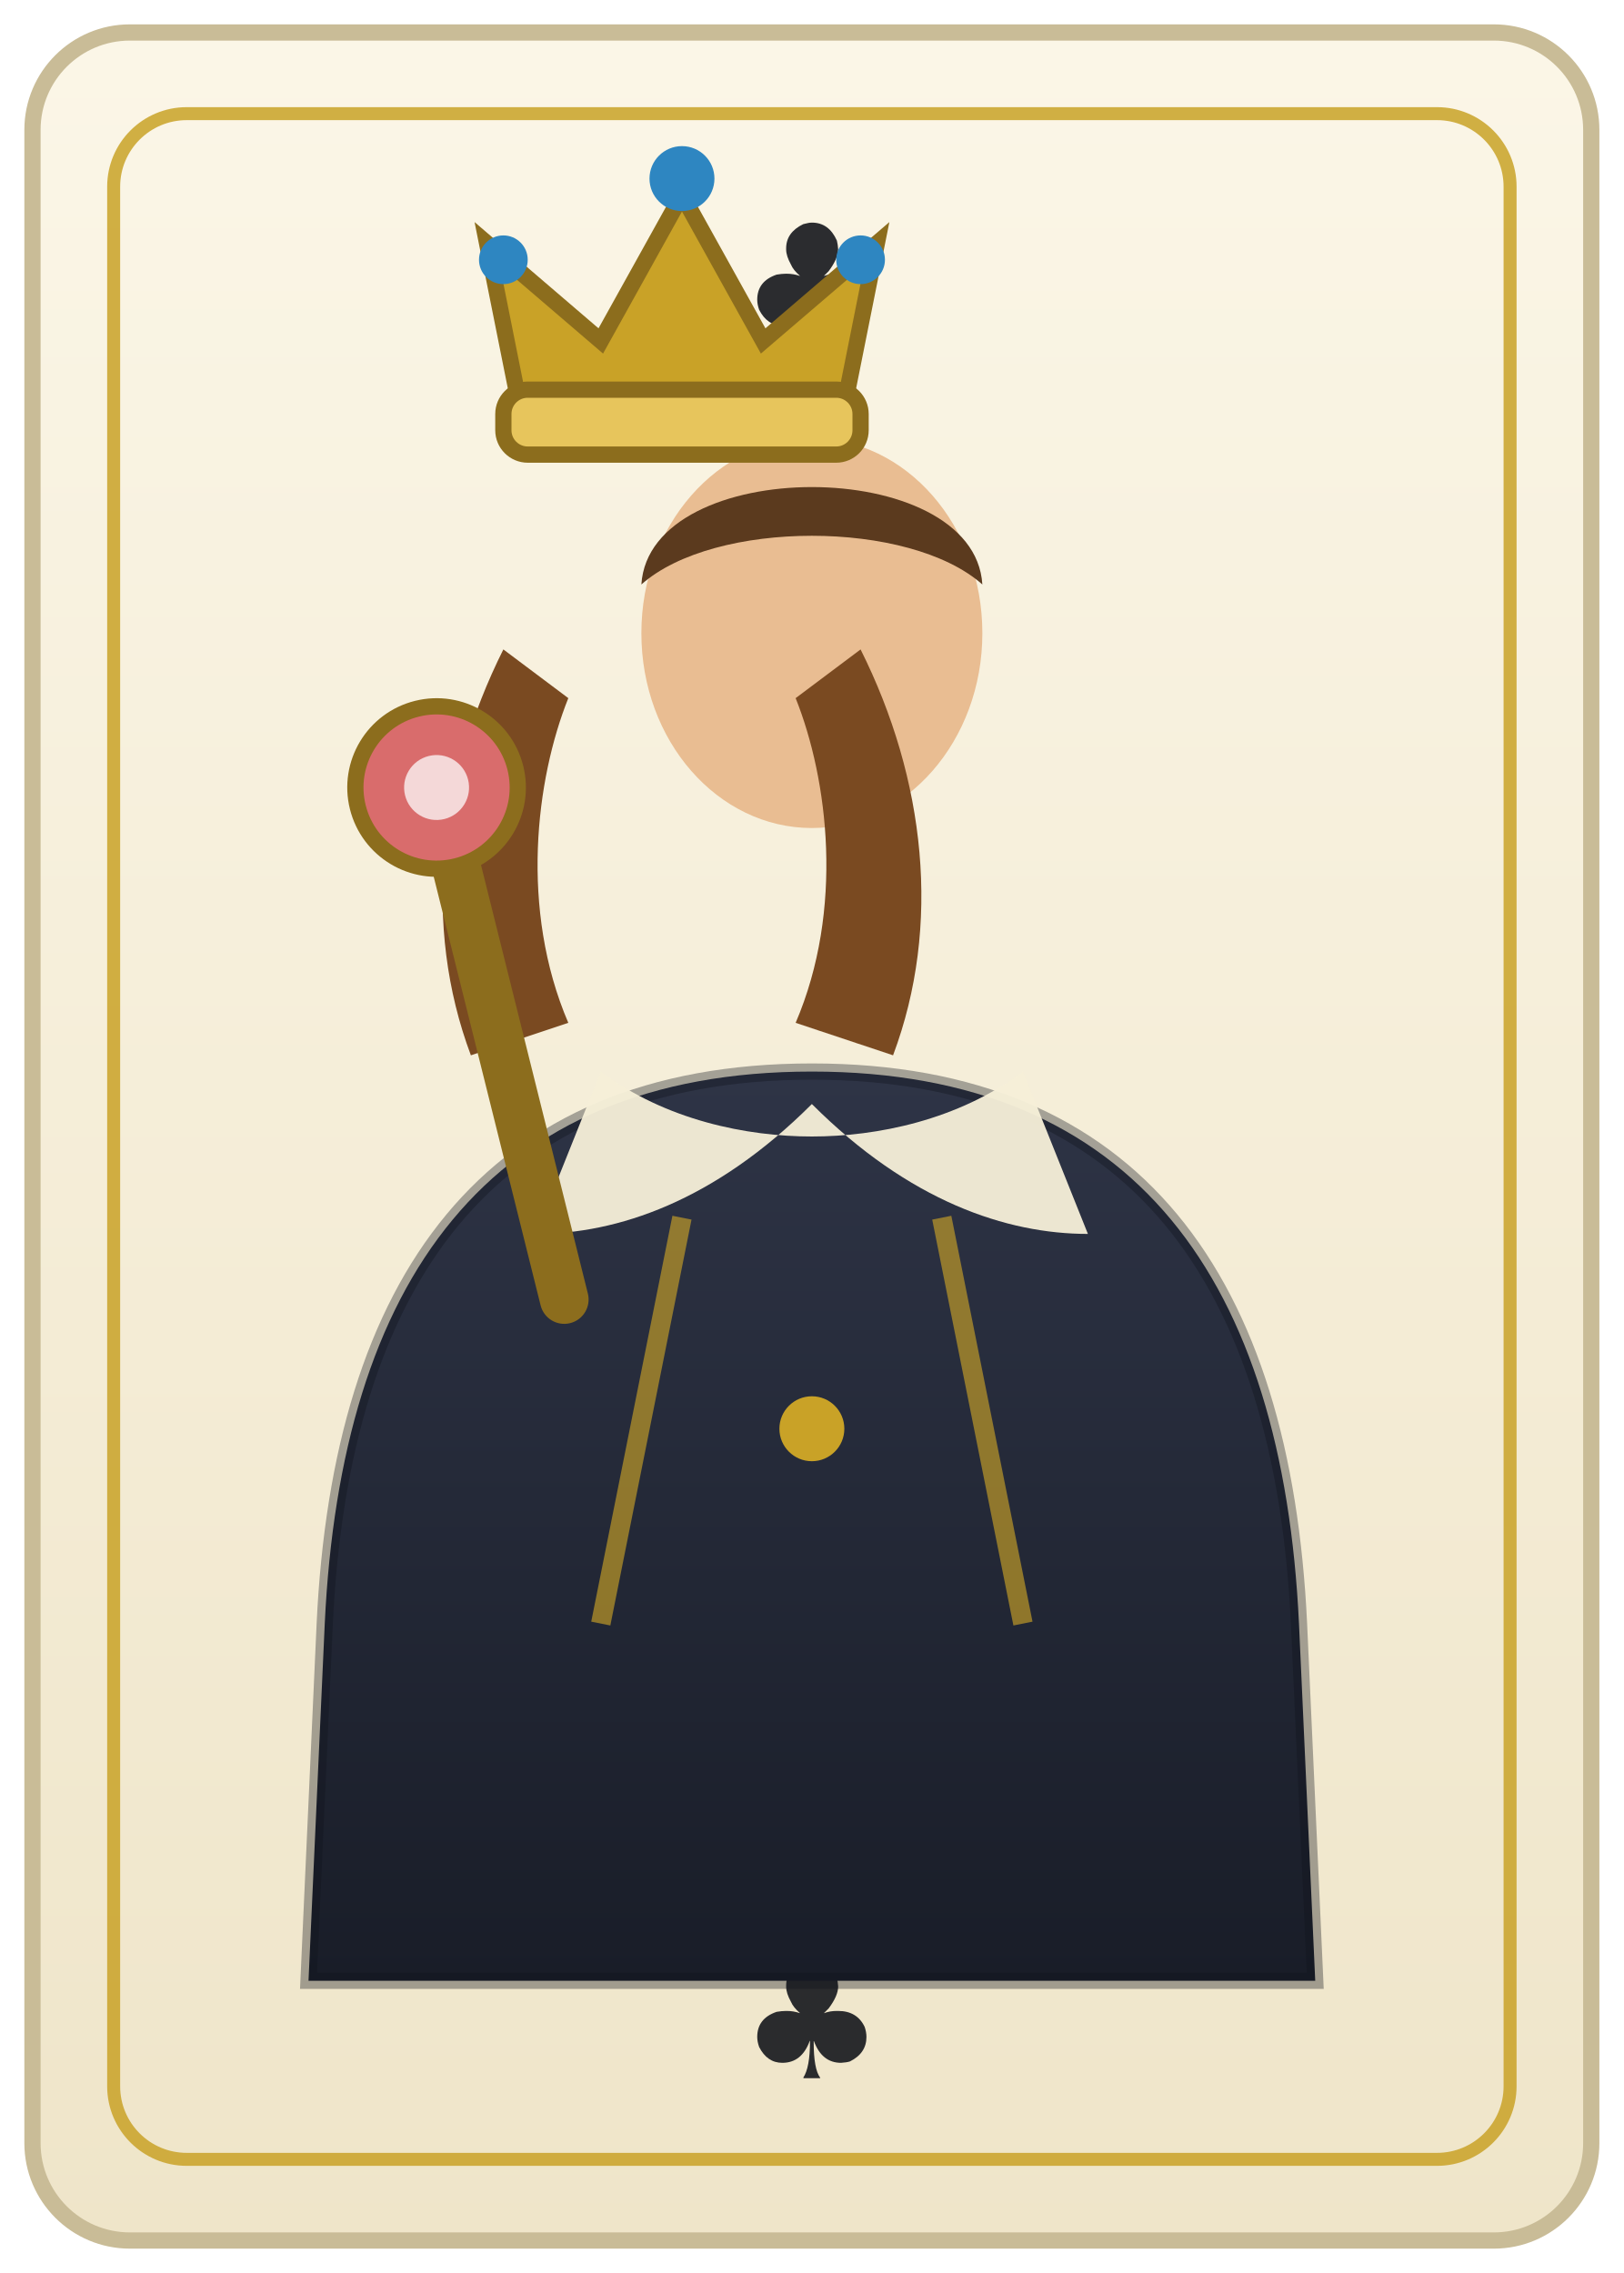
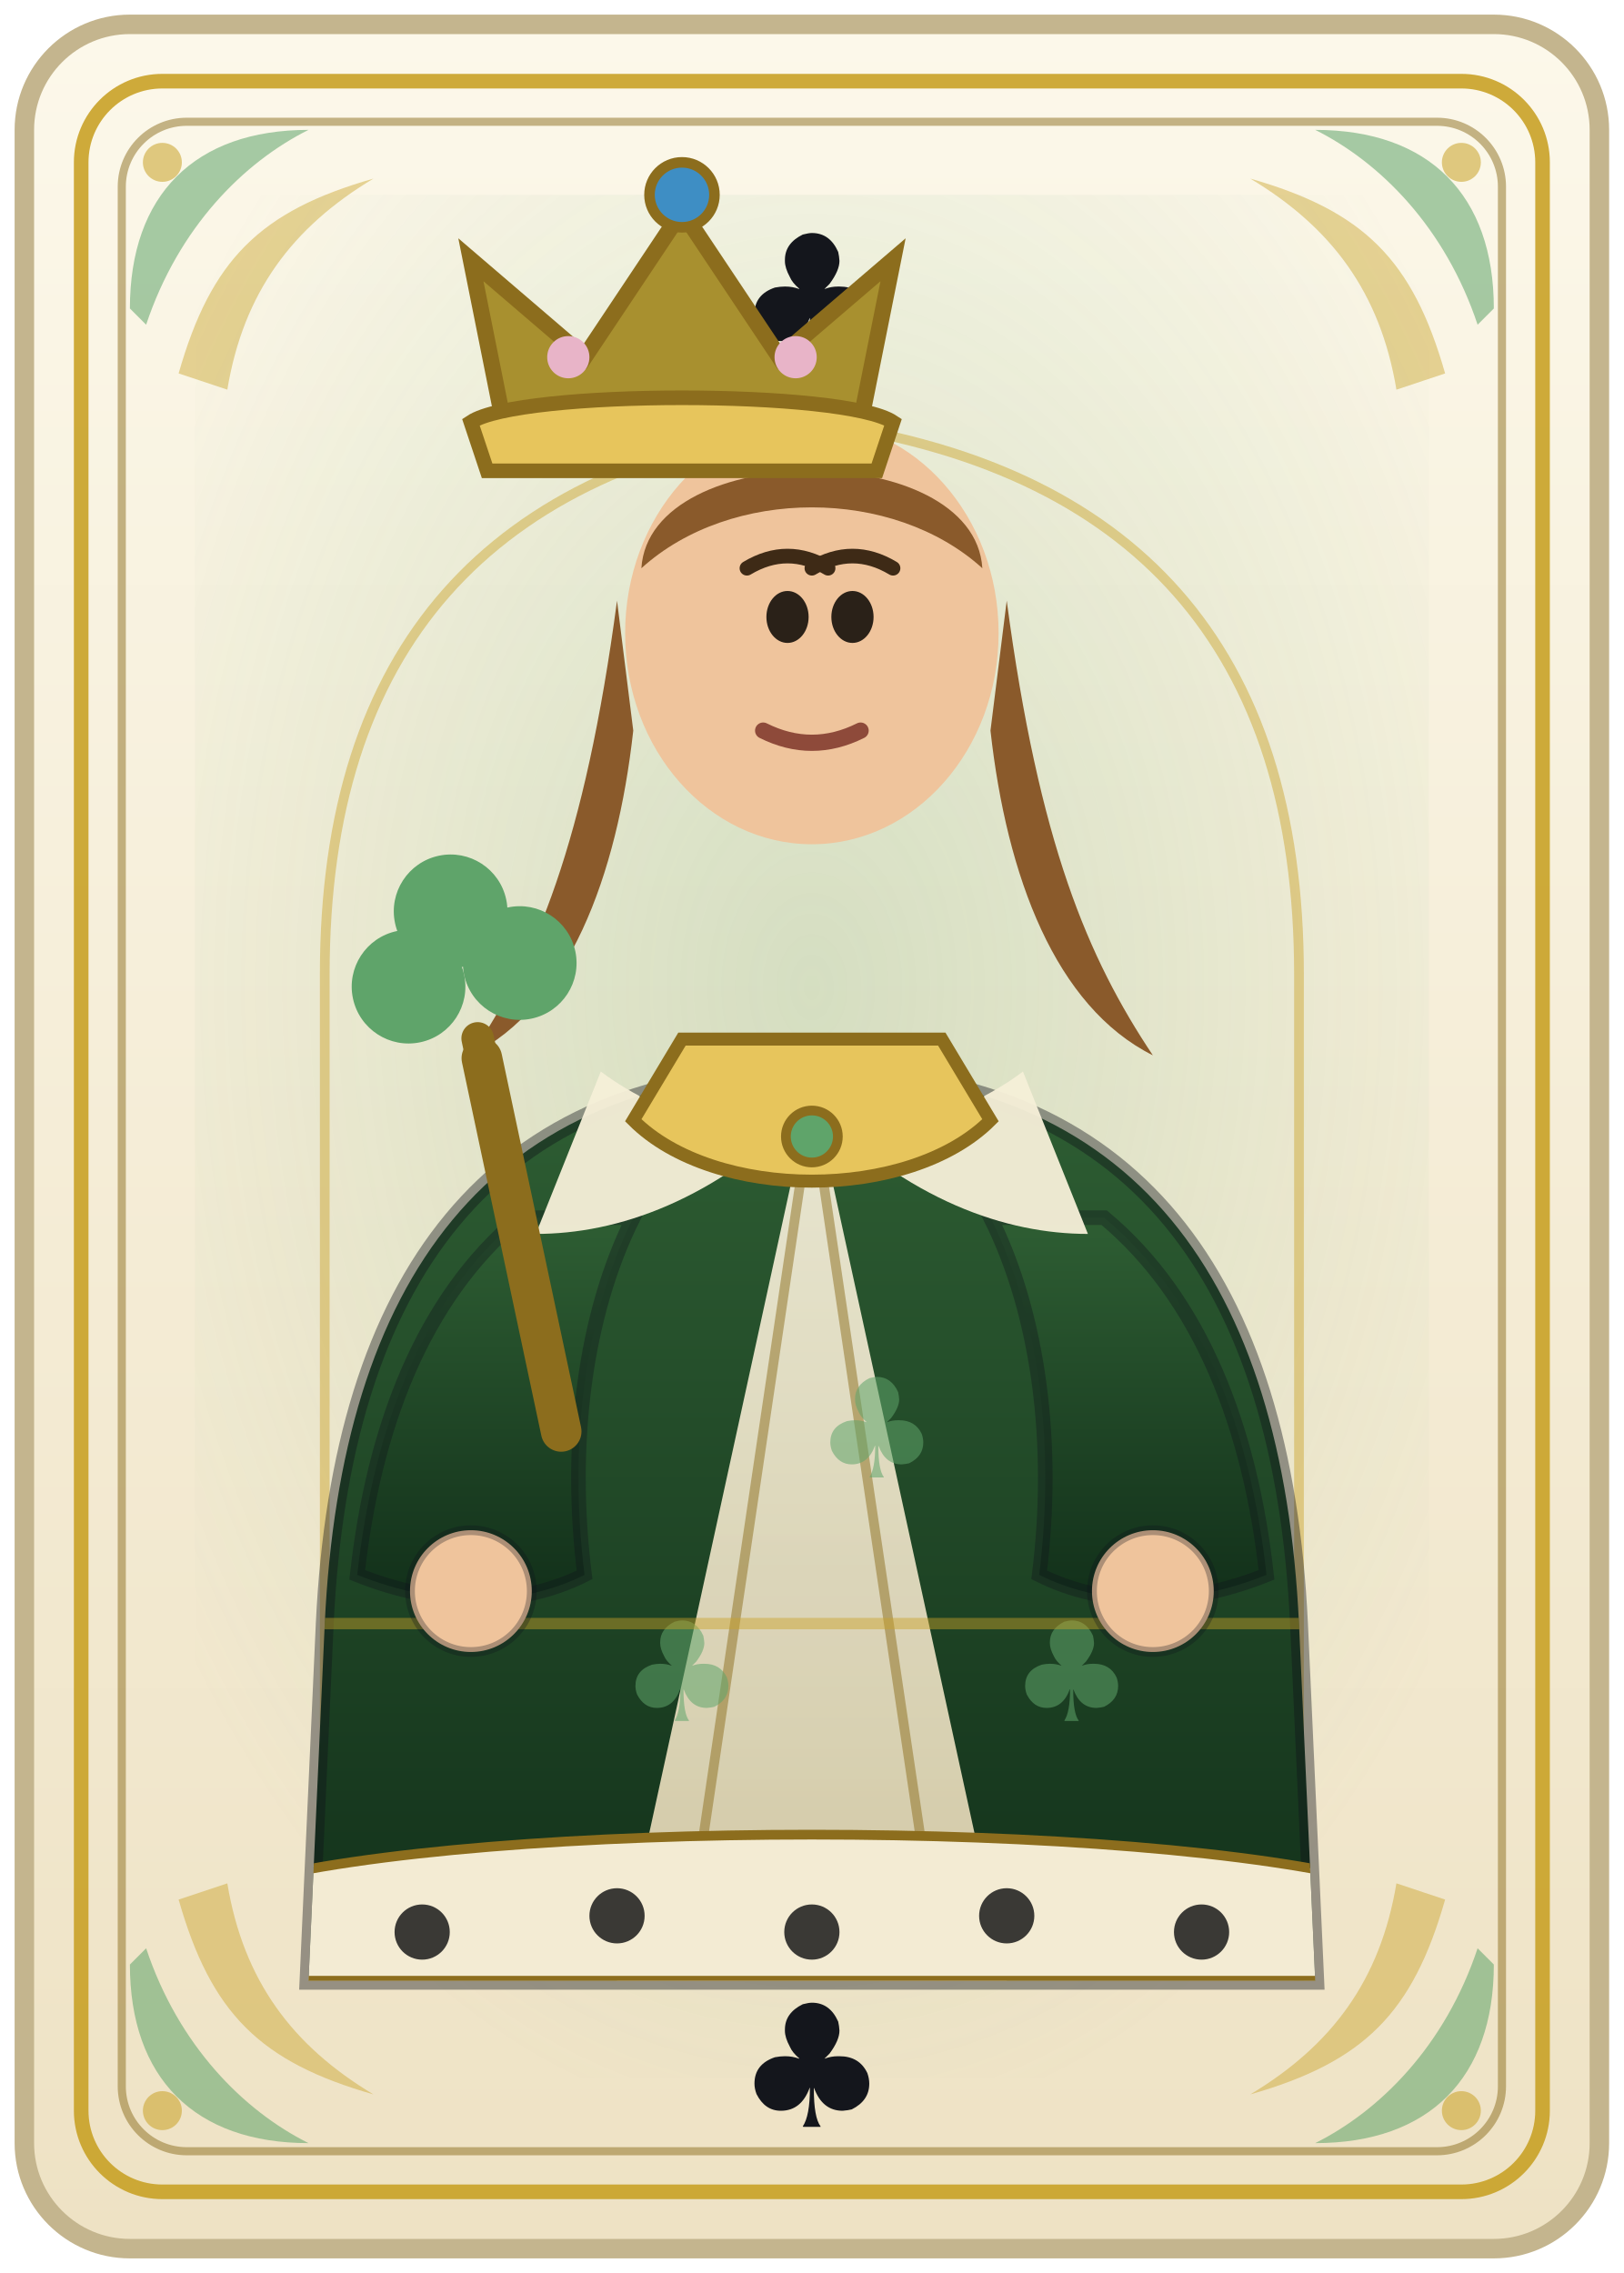
<svg xmlns="http://www.w3.org/2000/svg" viewBox="0 0 200 280">
  <defs>
    <linearGradient id="bg" x1="0" y1="0" x2="0" y2="1">
-       <stop offset="0" stop-color="#FBF6E7" />
-       <stop offset="1" stop-color="#EFE5C9" />
+       <stop offset="0" stop-color="#FCF8EA" />
+       <stop offset="1" stop-color="#EEE2C4" />
    </linearGradient>
    <linearGradient id="robe" x1="0" y1="0" x2="0" y2="1">
-       <stop offset="0" stop-color="#2E3446" />
-       <stop offset="1" stop-color="#191D28" />
+       <stop offset="0" stop-color="#2E5E33" />
+       <stop offset="1" stop-color="#12301A" />
    </linearGradient>
+     <linearGradient id="inner" x1="0" y1="0" x2="0" y2="1">
+       <stop offset="0" stop-color="#F8F2DE" />
+       <stop offset="1" stop-color="#E2D5B2" />
+     </linearGradient>
+     <radialGradient id="halo" cx="0.5" cy="0.42" r="0.62">
+       <stop offset="0" stop-color="#5FA46A" stop-opacity="0.22" />
+       <stop offset="1" stop-color="#5FA46A" stop-opacity="0" />
+     </radialGradient>
+     <clipPath id="robeClip">
+       <path d="M100 132 C60 132 42 158 40 200 L38 244 L162 244 L160 200 C158 158 140 132 100 132 Z" />
+     </clipPath>
  </defs>
-   <rect x="4" y="4" width="192" height="272" rx="12" fill="url(#bg)" stroke="#C9BC97" stroke-width="2" />
-   <rect x="14" y="14" width="172" height="252" rx="9" fill="none" stroke="#C9A227" stroke-width="1.6" opacity="0.85" />
-   <g opacity="0.9">
-     <text x="100" y="42" font-size="20" text-anchor="middle" fill="#14161C" font-family="Georgia, serif">♣</text>
-     <text x="100" y="256" font-size="20" text-anchor="middle" fill="#14161C" font-family="Georgia, serif">♣</text>
+   <rect x="3" y="3" width="194" height="274" rx="13" fill="url(#bg)" stroke="#C4B58E" stroke-width="2.4" />
+   <rect x="10" y="10" width="180" height="260" rx="10" fill="none" stroke="#C9A227" stroke-width="1.8" opacity="0.9" />
+   <rect x="15" y="15" width="170" height="250" rx="8" fill="none" stroke="#8C6D1D" stroke-width="1" opacity="0.5" />
+   <g transform="translate(16 16)" opacity="0.55">
+     <path d="M0 22 C0 8 8 0 22 0 C14 4 6 12 2 24 Z" fill="#5FA46A" />
+     <path d="M6 30 C10 16 16 10 30 6 C20 12 14 20 12 32 Z" fill="#C9A227" opacity="0.8" />
+     <circle cx="4" cy="4" r="2.4" fill="#C9A227" />
  </g>
+   <g transform="translate(184 16) scale(-1 1)" opacity="0.55">
+     <path d="M0 22 C0 8 8 0 22 0 C14 4 6 12 2 24 Z" fill="#5FA46A" />
+     <path d="M6 30 C10 16 16 10 30 6 C20 12 14 20 12 32 Z" fill="#C9A227" opacity="0.8" />
+     <circle cx="4" cy="4" r="2.4" fill="#C9A227" />
+   </g>
+   <g transform="translate(16 264) scale(1 -1)" opacity="0.55">
+     <path d="M0 22 C0 8 8 0 22 0 C14 4 6 12 2 24 Z" fill="#5FA46A" />
+     <path d="M6 30 C10 16 16 10 30 6 C20 12 14 20 12 32 Z" fill="#C9A227" opacity="0.8" />
+     <circle cx="4" cy="4" r="2.4" fill="#C9A227" />
+   </g>
+   <g transform="translate(184 264) scale(-1 -1)" opacity="0.55">
+     <path d="M0 22 C0 8 8 0 22 0 C14 4 6 12 2 24 Z" fill="#5FA46A" />
+     <path d="M6 30 C10 16 16 10 30 6 C20 12 14 20 12 32 Z" fill="#C9A227" opacity="0.8" />
+     <circle cx="4" cy="4" r="2.4" fill="#C9A227" />
+   </g>
+   <rect x="24" y="24" width="152" height="232" rx="7" fill="url(#halo)" />
+   <path d="M40 244 L40 120 Q40 60 100 52 Q160 60 160 120 L160 244" fill="none" stroke="#C9A227" stroke-width="1.2" opacity="0.45" />
+   <text x="100" y="44" font-size="21" text-anchor="middle" fill="#14161C" font-family="Georgia, serif">♣</text>
+   <text x="100" y="262" font-size="21" text-anchor="middle" fill="#14161C" font-family="Georgia, serif">♣</text>
  <g>
-     <path d="M100 132 C60 132 42 158 40 200 L38 244 L162 244 L160 200 C158 158 140 132 100 132 Z" fill="url(#robe)" stroke="#10131B" stroke-opacity="0.35" stroke-width="2" />
+     <path d="M100 132 C60 132 42 158 40 200 L38 244 L162 244 L160 200 C158 158 140 132 100 132 Z" fill="url(#robe)" stroke="#10131B" stroke-opacity="0.4" stroke-width="2.2" />
+     <g clip-path="url(#robeClip)">
+       <path d="M100 134 L76 244 L124 244 Z" fill="url(#inner)" opacity="0.92" />
+       <path d="M100 136 L84 244 M100 136 L116 244" stroke="#8C6D1D" stroke-width="1.2" opacity="0.5" fill="none" />
+       <text x="60" y="182" font-size="17" text-anchor="middle" fill="#5FA46A" opacity="0.55" font-family="Georgia, serif">♣</text>
+       <text x="108" y="182" font-size="17" text-anchor="middle" fill="#5FA46A" opacity="0.55" font-family="Georgia, serif">♣</text>
+       <text x="84" y="212" font-size="17" text-anchor="middle" fill="#5FA46A" opacity="0.55" font-family="Georgia, serif">♣</text>
+       <text x="132" y="212" font-size="17" text-anchor="middle" fill="#5FA46A" opacity="0.55" font-family="Georgia, serif">♣</text>
+       <text x="60" y="240" font-size="17" text-anchor="middle" fill="#5FA46A" opacity="0.55" font-family="Georgia, serif">♣</text>
+       <text x="108" y="240" font-size="17" text-anchor="middle" fill="#5FA46A" opacity="0.55" font-family="Georgia, serif">♣</text>
+       <path d="M30 232 C60 224 140 224 170 232 L170 244 L30 244 Z" fill="#F3EBD3" stroke="#8C6D1D" stroke-width="1.2" />
+       <g opacity="0.85">
+         <circle cx="52" cy="238" r="3.4" fill="#1A1A1A" />
+         <circle cx="76" cy="236" r="3.4" fill="#1A1A1A" />
+         <circle cx="100" cy="238" r="3.4" fill="#1A1A1A" />
+         <circle cx="124" cy="236" r="3.4" fill="#1A1A1A" />
+         <circle cx="148" cy="238" r="3.4" fill="#1A1A1A" />
+       </g>
+       <path d="M36 200 L164 200" stroke="#C9A227" stroke-width="1.4" opacity="0.45" />
+     </g>
+     <path d="M64 150 C52 160 46 176 44 194 C54 198 64 198 72 194 C70 178 72 162 78 150 Z" fill="url(#robe)" stroke="#10131B" stroke-opacity="0.35" stroke-width="1.8" />
+     <path d="M136 150 C148 160 154 176 156 194 C146 198 136 198 128 194 C130 178 128 162 122 150 Z" fill="url(#robe)" stroke="#10131B" stroke-opacity="0.35" stroke-width="1.8" />
+     <circle cx="58" cy="196" r="7.5" fill="#EFC49C" stroke="#10131B" stroke-opacity="0.3" stroke-width="1.2" />
+     <circle cx="142" cy="196" r="7.5" fill="#EFC49C" stroke="#10131B" stroke-opacity="0.3" stroke-width="1.2" />
    <path d="M100 136 C88 148 76 152 66 152 L74 132 C82 138 92 140 100 140 C108 140 118 138 126 132 L134 152 C124 152 112 148 100 136 Z" fill="#F6EFD8" opacity="0.95" />
-     <circle cx="100" cy="176" r="4" fill="#C9A227" />
-     <path d="M84 150 L74 200 M116 150 L126 200" stroke="#C9A227" stroke-width="2.4" opacity="0.65" fill="none" />
-     <ellipse cx="100" cy="78" rx="21" ry="24" fill="#E9BD92" />
-     <path d="M79 72 C80 56 120 56 121 72 C112 64 88 64 79 72 Z" fill="#5B3A1E" />
-     <path d="M62 80 C54 96 52 114 58 130 L70 126 C64 112 66 96 70 86 Z" fill="#7A4A21" />
-     <path d="M106 80 C114 96 116 114 110 130 L98 126 C104 112 102 96 98 86 Z" fill="#7A4A21" />
-     <path d="M64 50 L60 30 L74 42 L84 24 L94 42 L108 30 L104 50 Z" fill="#C9A227" stroke="#8C6D1D" stroke-width="2" />
-     <circle cx="84" cy="22" r="4" fill="#2E86C1" />
-     <circle cx="62" cy="32" r="3" fill="#2E86C1" />
-     <circle cx="106" cy="32" r="3" fill="#2E86C1" />
-     <rect x="62" y="48" width="44" height="8" rx="3" fill="#E7C55C" stroke="#8C6D1D" stroke-width="2" />
-     <g transform="rotate(-14 62 130)">
-       <rect x="59" y="102" width="6" height="62" rx="3" fill="#8C6D1D" />
-       <circle cx="62" cy="96" r="10" fill="#D96C6C" stroke="#8C6D1D" stroke-width="2" />
-       <circle cx="62" cy="96" r="4" fill="#F4D8D8" />
+     <path d="M78 138 C88 148 112 148 122 138 L116 128 L84 128 Z" fill="#E7C55C" stroke="#8C6D1D" stroke-width="1.6" />
+     <circle cx="100" cy="140" r="3.2" fill="#5FA46A" stroke="#8C6D1D" stroke-width="1.2" />
+     <ellipse cx="100" cy="78" rx="23" ry="26" fill="#EFC49C" />
+     <path d="M76 74 C72 104 66 118 58 130 C70 124 76 108 78 90 Z" fill="#8A5A2B" />
+     <path d="M124 74 C128 104 134 118 142 130 C130 124 124 108 122 90 Z" fill="#8A5A2B" />
+     <path d="M79 70 C80 54 120 54 121 70 C110 60 90 60 79 70 Z" fill="#8A5A2B" />
+     <path d="M62 52 L58 32 L72 44 L84 26 L96 44 L110 32 L106 52 Z" fill="#A8902F" stroke="#8C6D1D" stroke-width="2" />
+     <circle cx="84" cy="24" r="4" fill="#3E8EC4" stroke="#8C6D1D" stroke-width="1.3" />
+     <path d="M58 52 C64 48 104 48 110 52 L108 58 L60 58 Z" fill="#E7C55C" stroke="#8C6D1D" stroke-width="1.8" />
+     <circle cx="70" cy="44" r="2.6" fill="#E8B4C8" />
+     <circle cx="98" cy="44" r="2.6" fill="#E8B4C8" />
+     <ellipse cx="97" cy="76" rx="2.6" ry="3.2" fill="#2A2118" />
+     <ellipse cx="105" cy="76" rx="2.6" ry="3.2" fill="#2A2118" />
+     <path d="M92 70 Q97 67 102 70" stroke="#3E2A16" stroke-width="1.8" fill="none" stroke-linecap="round" />
+     <path d="M100 70 Q105 67 110 70" stroke="#3E2A16" stroke-width="1.8" fill="none" stroke-linecap="round" />
+     <path d="M94 90 Q100 93 106 90" stroke="#8E4A3A" stroke-width="2" fill="none" stroke-linecap="round" />
+     <g transform="rotate(-12 58 124)">
+       <rect x="55.5" y="128" width="5" height="52" rx="2.5" fill="#8C6D1D" />
+       <circle cx="58" cy="112" r="7" fill="#5FA46A" />
+       <circle cx="51" cy="120" r="7" fill="#5FA46A" />
+       <circle cx="65" cy="120" r="7" fill="#5FA46A" />
+       <rect x="56" y="126" width="4" height="12" rx="2" fill="#8C6D1D" />
    </g>
  </g>
</svg>
